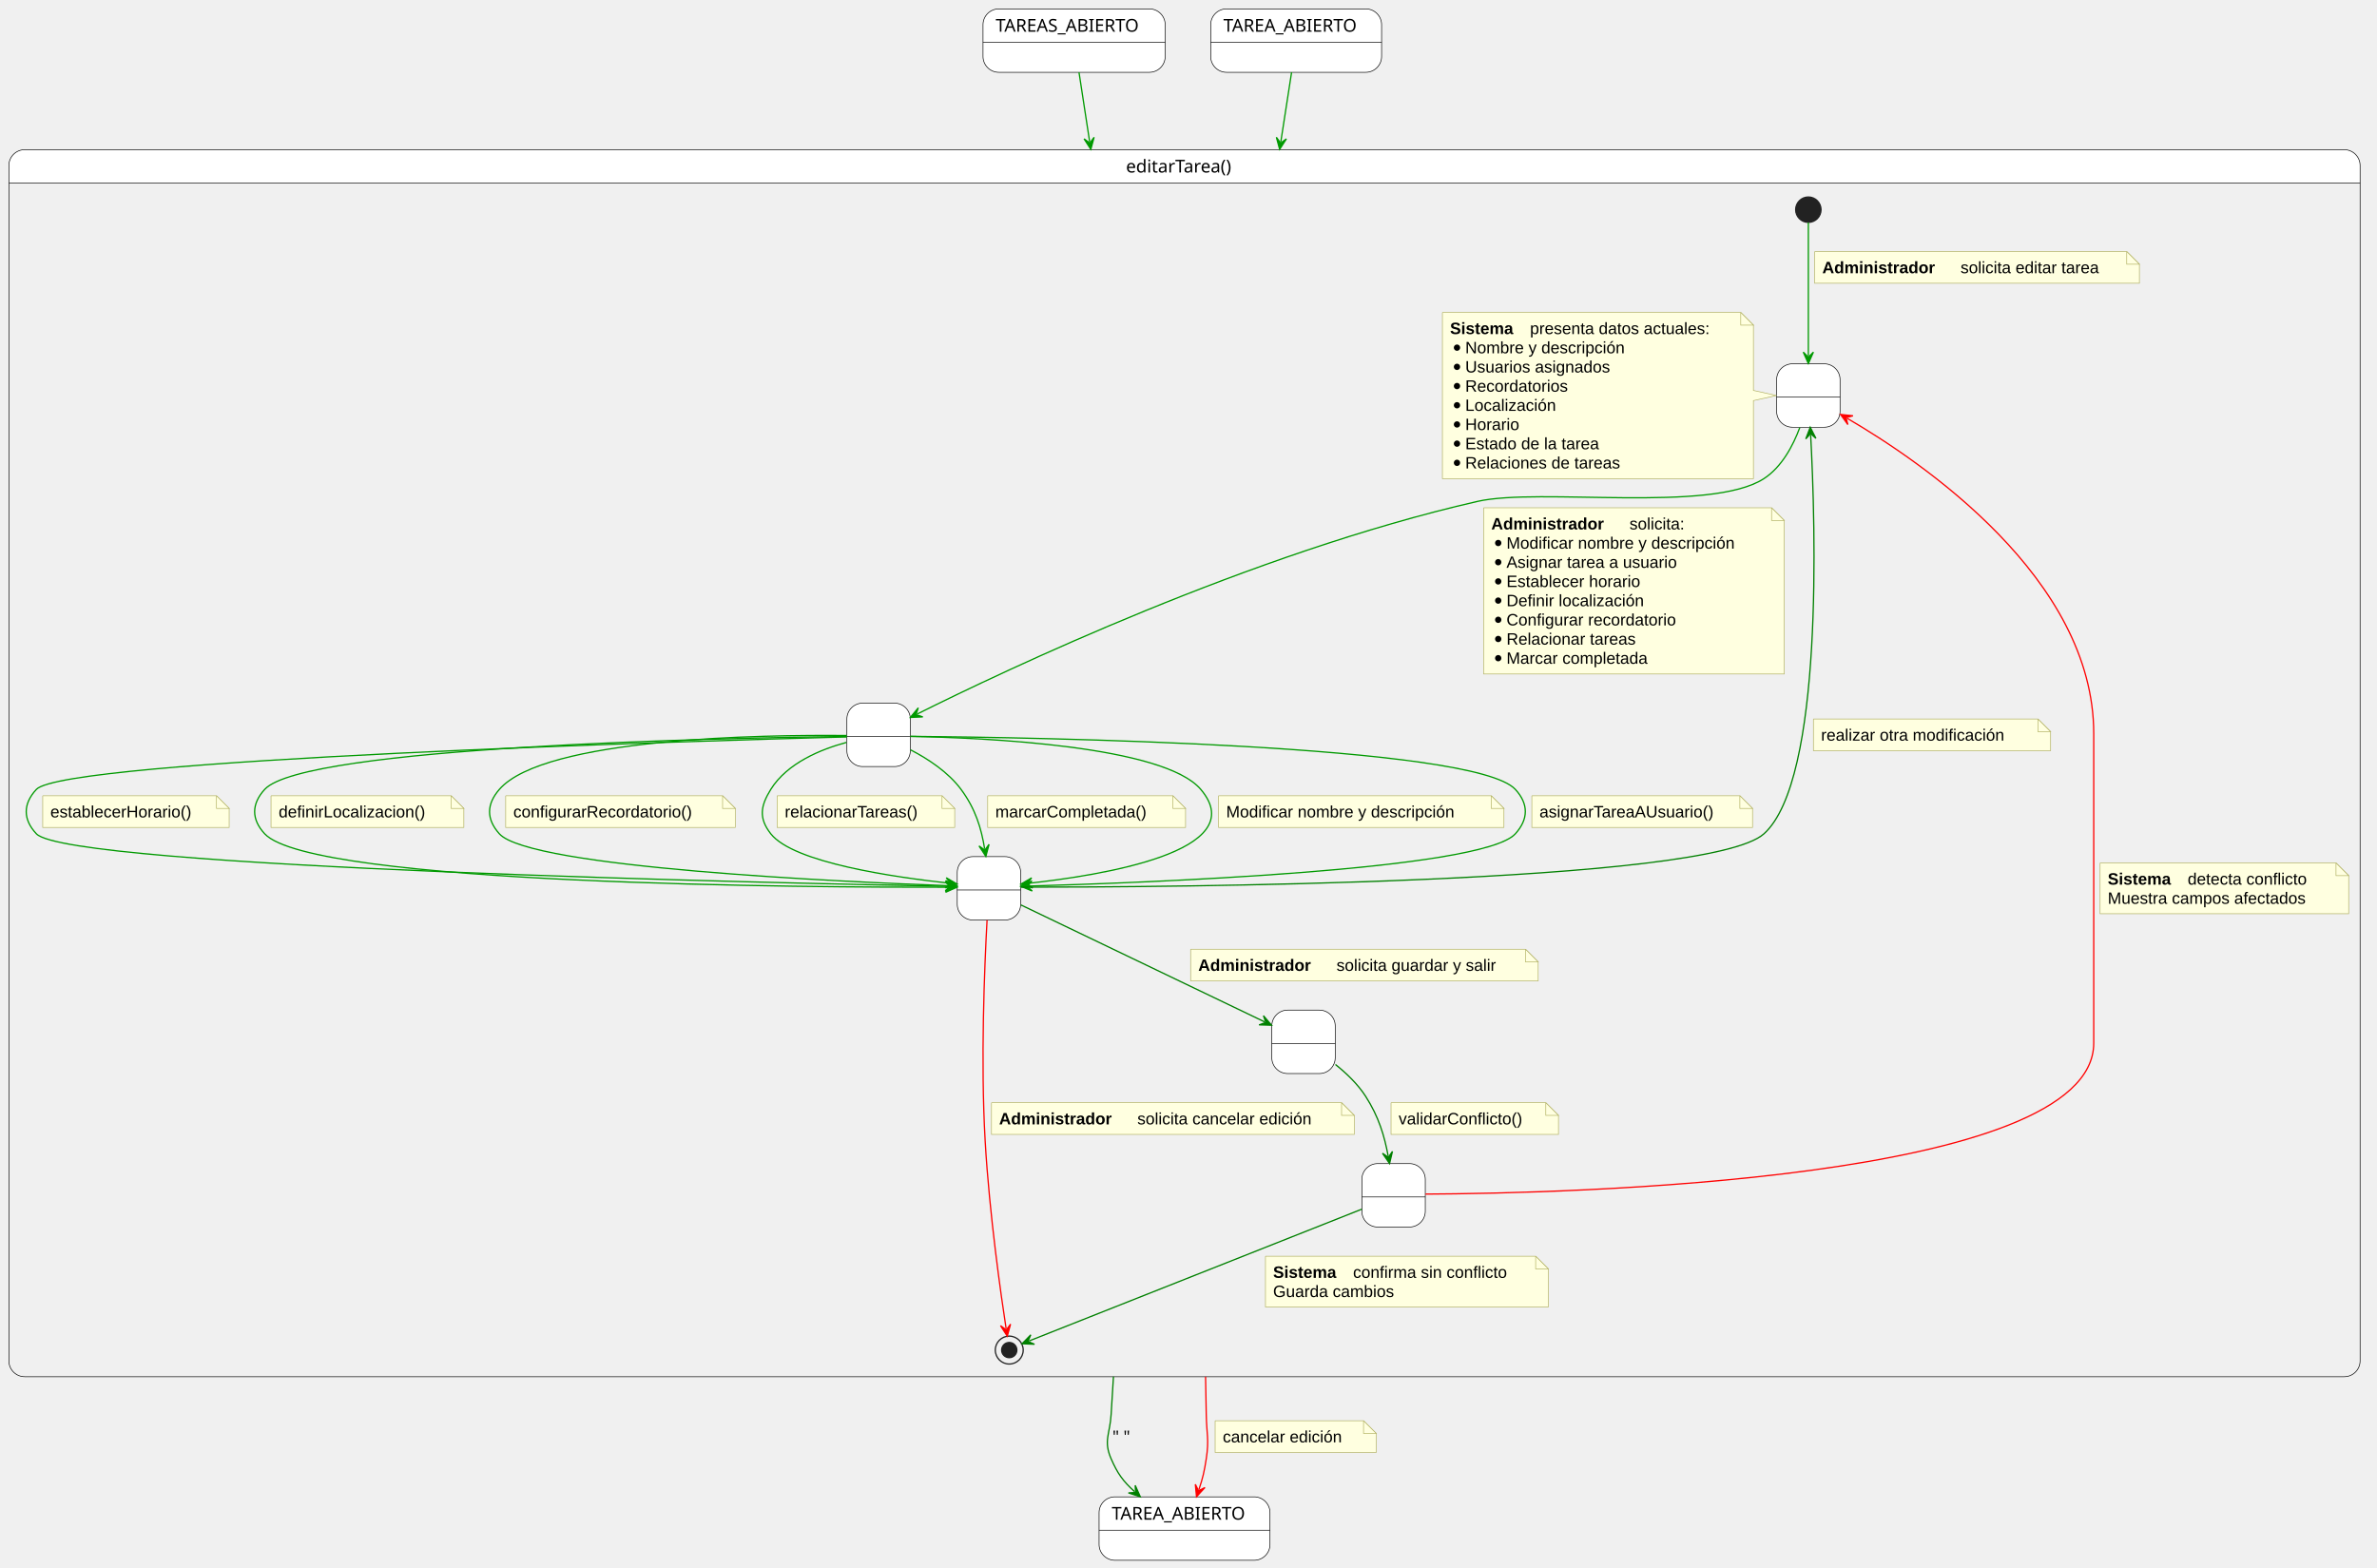
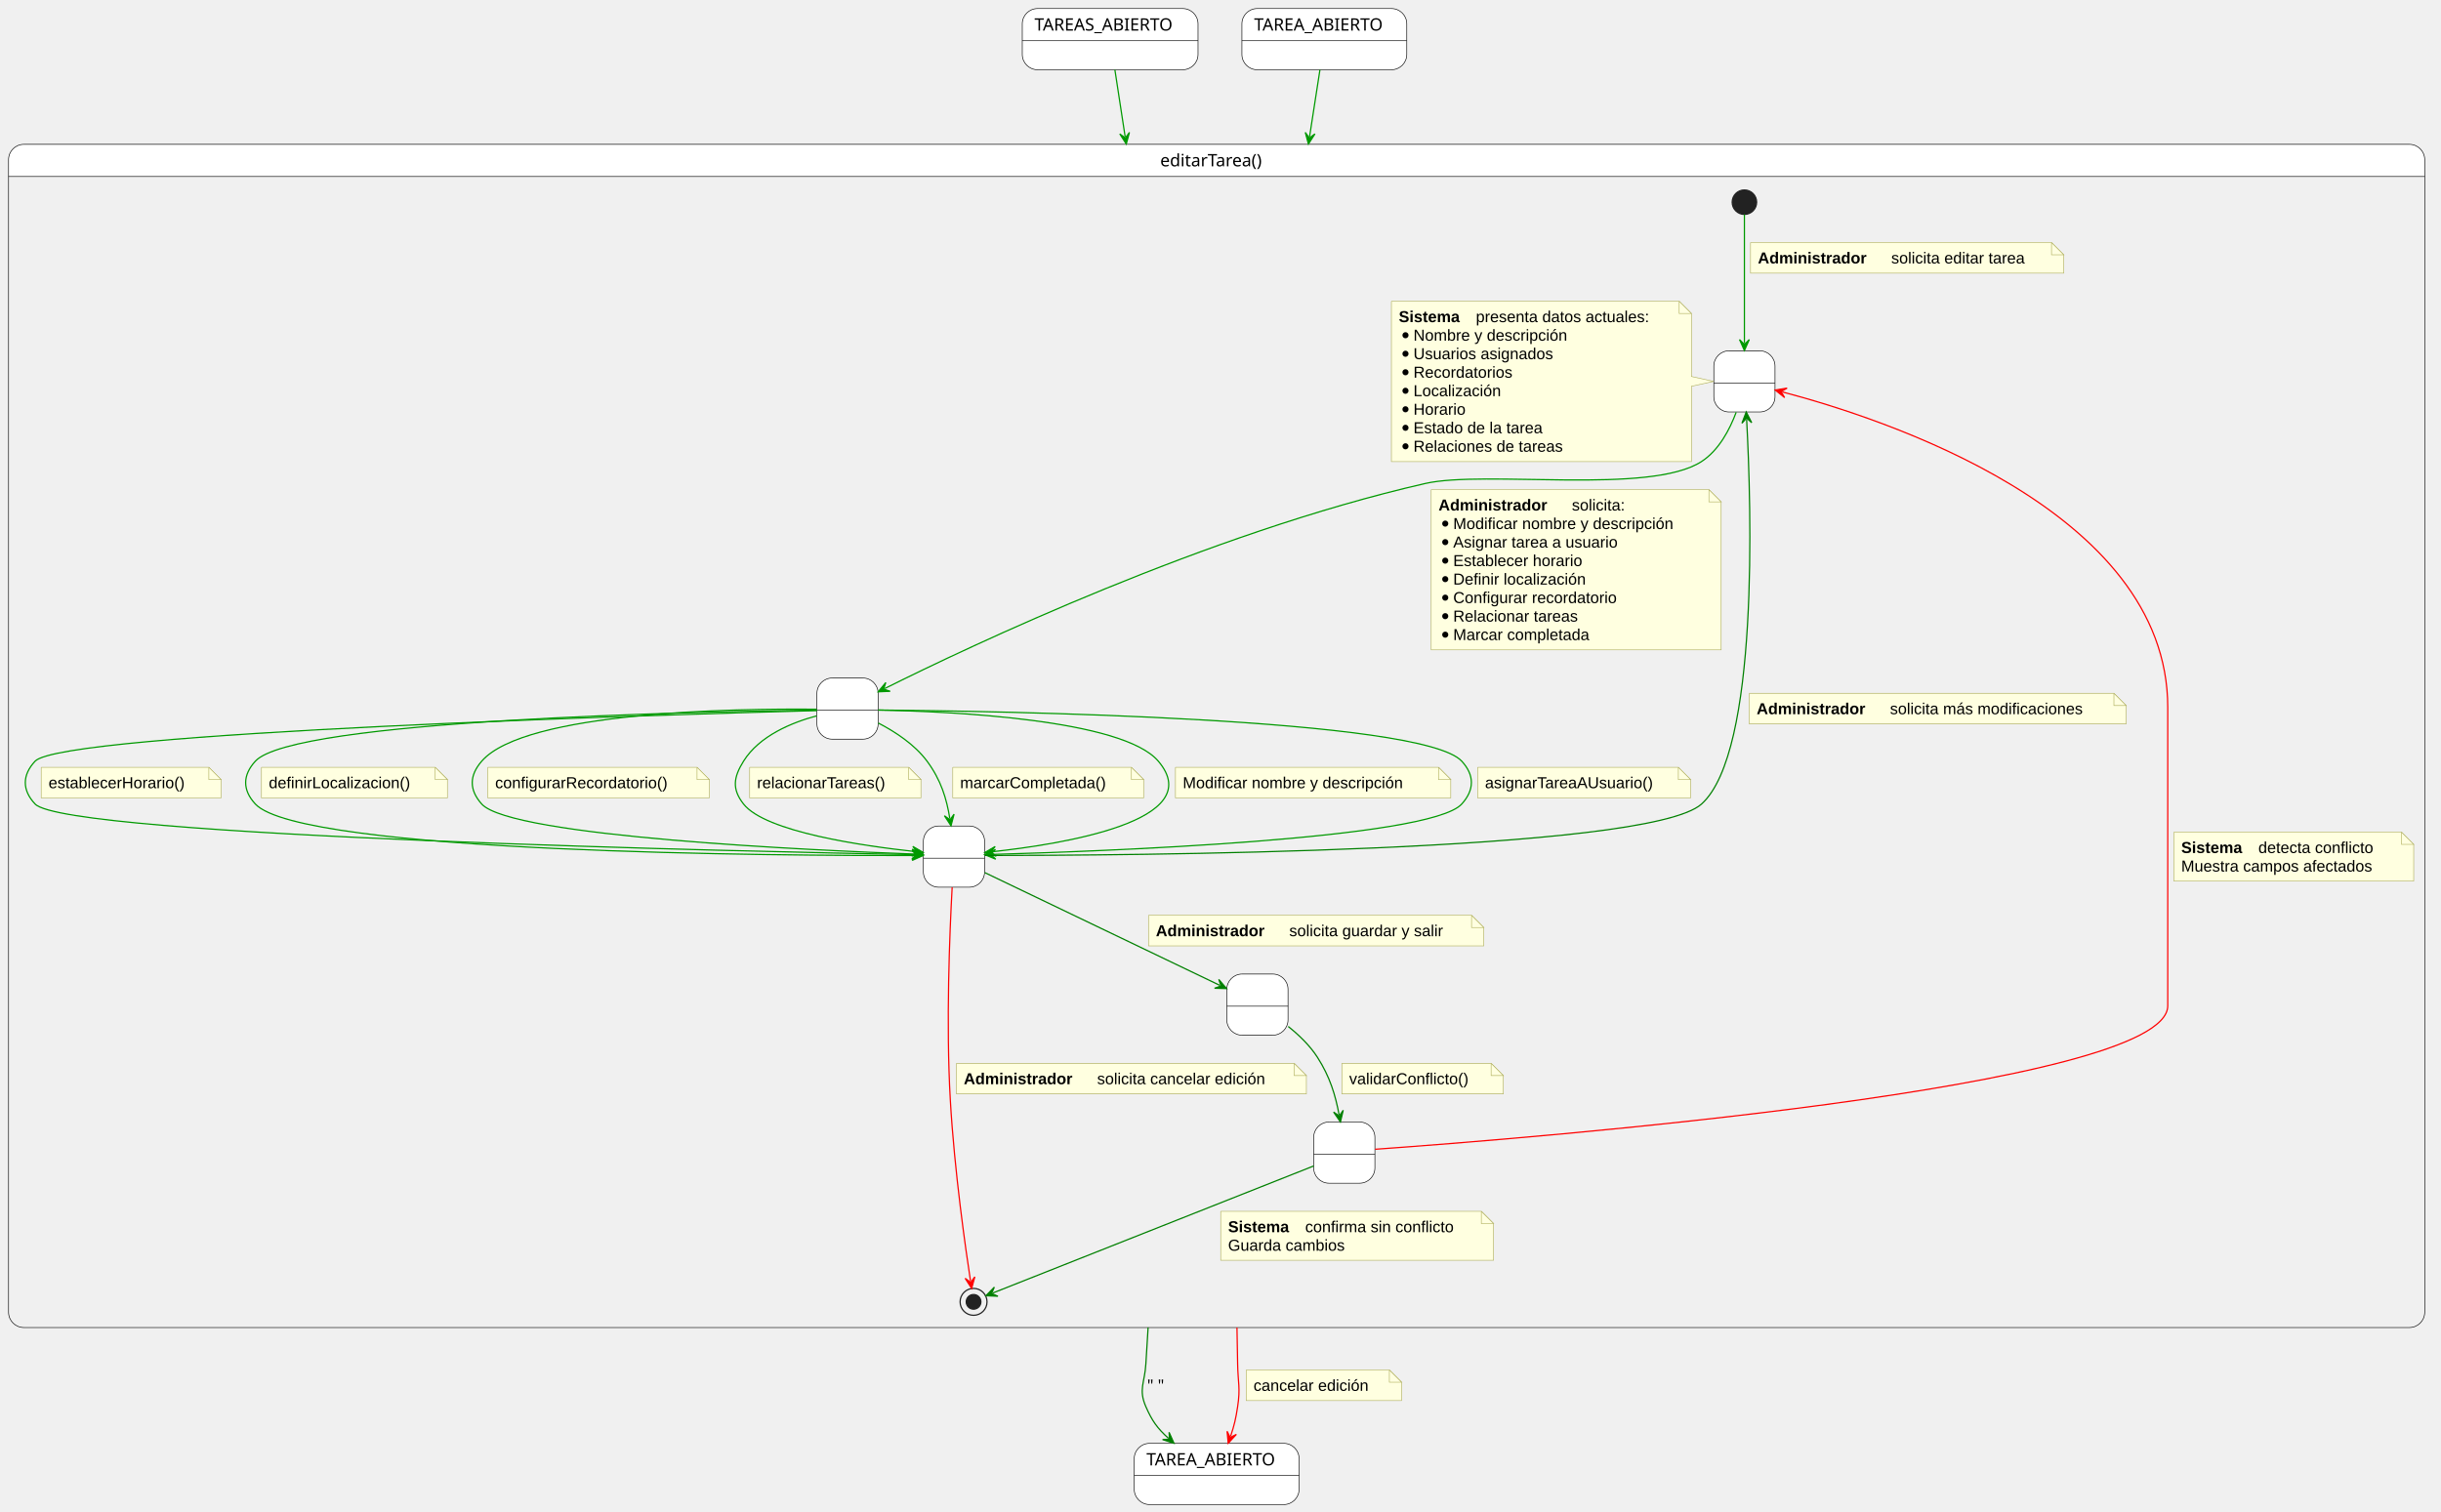
- <svg xmlns="http://www.w3.org/2000/svg" contentStyleType="text/css" data-diagram-type="STATE" height="1236px" preserveAspectRatio="none" style="width:1874px;height:1236px;background:#FFFFFF;" version="1.1" viewBox="0 0 1874 1236" width="1874px" zoomAndPan="magnify">
+ <svg xmlns="http://www.w3.org/2000/svg" contentStyleType="text/css" data-diagram-type="STATE" height="1236px" preserveAspectRatio="none" style="width:1995px;height:1236px;background:#FFFFFF;" version="1.1" viewBox="0 0 1995 1236" width="1995px" zoomAndPan="magnify">
  <defs />
  <g>
    <g id="TAREAS_ABIERTO">
-       <rect fill="#FFFFFF" height="50" rx="12.5" ry="12.5" style="stroke:#000000;stroke-width:0.5;" width="143.621" x="775" y="7" />
-       <line style="stroke:#000000;stroke-width:0.5;" x1="775" x2="918.621" y1="33.297" y2="33.297" />
-       <text fill="#000000" font-family="sans-serif" font-size="14" lengthAdjust="spacing" textLength="123.621" x="785" y="24.995">TAREAS_ABIERTO</text>
+       <rect fill="#FFFFFF" height="50" rx="12.5" ry="12.5" style="stroke:#000000;stroke-width:0.5;" width="143.621" x="835.5" y="7" />
+       <line style="stroke:#000000;stroke-width:0.5;" x1="835.5" x2="979.121" y1="33.297" y2="33.297" />
+       <text fill="#000000" font-family="sans-serif" font-size="14" lengthAdjust="spacing" textLength="123.621" x="845.5" y="24.995">TAREAS_ABIERTO</text>
    </g>
    <g id="TareaInicio">
-       <rect fill="#FFFFFF" height="50" rx="12.5" ry="12.5" style="stroke:#000000;stroke-width:0.5;" width="134.734" x="954.5" y="7" />
-       <line style="stroke:#000000;stroke-width:0.5;" x1="954.5" x2="1089.234" y1="33.297" y2="33.297" />
-       <text fill="#000000" font-family="sans-serif" font-size="14" lengthAdjust="spacing" textLength="114.734" x="964.5" y="24.995">TAREA_ABIERTO</text>
-     </g>
-     <path d="M19.5,118 L1848.18,118 A12.5,12.5 0 0 1 1860.68,130.5 L1860.68,144.297 L7,144.297 L7,130.5 A12.5,12.5 0 0 1 19.5,118" fill="#FFFFFF" />
-     <rect fill="none" height="967.297" rx="12.5" ry="12.5" style="stroke:#000000;stroke-width:0.5;" width="1853.68" x="7" y="118" />
-     <line style="stroke:#000000;stroke-width:0.5;" x1="7" x2="1860.68" y1="144.297" y2="144.297" />
-     <text fill="#000000" font-family="sans-serif" font-size="14" lengthAdjust="spacing" textLength="92.217" x="887.732" y="135.995">editarTarea()</text>
+       <rect fill="#FFFFFF" height="50" rx="12.5" ry="12.5" style="stroke:#000000;stroke-width:0.5;" width="134.734" x="1015" y="7" />
+       <line style="stroke:#000000;stroke-width:0.5;" x1="1015" x2="1149.734" y1="33.297" y2="33.297" />
+       <text fill="#000000" font-family="sans-serif" font-size="14" lengthAdjust="spacing" textLength="114.734" x="1025" y="24.995">TAREA_ABIERTO</text>
+     </g>
+     <path d="M19.5,118 L1969.18,118 A12.5,12.5 0 0 1 1981.68,130.5 L1981.68,144.297 L7,144.297 L7,130.5 A12.5,12.5 0 0 1 19.5,118" fill="#FFFFFF" />
+     <rect fill="none" height="967.297" rx="12.5" ry="12.5" style="stroke:#000000;stroke-width:0.5;" width="1974.68" x="7" y="118" />
+     <line style="stroke:#000000;stroke-width:0.5;" x1="7" x2="1981.68" y1="144.297" y2="144.297" />
+     <text fill="#000000" font-family="sans-serif" font-size="14" lengthAdjust="spacing" textLength="92.217" x="948.232" y="135.995">editarTarea()</text>
    <g id="EditarTareaContainer.PasoVisualizacion">
      <rect fill="#FFFFFF" height="50" rx="12.5" ry="12.5" style="stroke:#000000;stroke-width:0.5;" width="50" x="1400.68" y="286.797" />
      <line style="stroke:#000000;stroke-width:0.5;" x1="1400.68" x2="1450.68" y1="313.094" y2="313.094" />
      <text fill="#000000" font-family="sans-serif" font-size="14" lengthAdjust="spacing" textLength="4.45" x="1423.455" y="304.792"> </text>
    </g>
    <g id="EditarTareaContainer.PasoMenuOpciones">
      <rect fill="#FFFFFF" height="50" rx="12.5" ry="12.5" style="stroke:#000000;stroke-width:0.5;" width="50" x="667.68" y="554.297" />
      <line style="stroke:#000000;stroke-width:0.5;" x1="667.68" x2="717.68" y1="580.594" y2="580.594" />
      <text fill="#000000" font-family="sans-serif" font-size="14" lengthAdjust="spacing" textLength="4.45" x="690.455" y="572.292"> </text>
    </g>
    <g id="EditarTareaContainer.PasoDecisionFinal">
      <rect fill="#FFFFFF" height="50" rx="12.5" ry="12.5" style="stroke:#000000;stroke-width:0.5;" width="50" x="754.68" y="675.297" />
      <line style="stroke:#000000;stroke-width:0.5;" x1="754.68" x2="804.68" y1="701.594" y2="701.594" />
      <text fill="#000000" font-family="sans-serif" font-size="14" lengthAdjust="spacing" textLength="4.45" x="777.455" y="693.292"> </text>
    </g>
    <g id="EditarTareaContainer.PasoPreValidacion">
      <rect fill="#FFFFFF" height="50" rx="12.5" ry="12.5" style="stroke:#000000;stroke-width:0.5;" width="50" x="1002.68" y="796.297" />
      <line style="stroke:#000000;stroke-width:0.5;" x1="1002.68" x2="1052.68" y1="822.594" y2="822.594" />
      <text fill="#000000" font-family="sans-serif" font-size="14" lengthAdjust="spacing" textLength="4.45" x="1025.455" y="814.292"> </text>
    </g>
    <g id="EditarTareaContainer.PasoValidacion">
      <rect fill="#FFFFFF" height="50" rx="12.5" ry="12.5" style="stroke:#000000;stroke-width:0.5;" width="50" x="1073.68" y="917.297" />
      <line style="stroke:#000000;stroke-width:0.5;" x1="1073.68" x2="1123.68" y1="943.594" y2="943.594" />
      <text fill="#000000" font-family="sans-serif" font-size="14" lengthAdjust="spacing" textLength="4.45" x="1096.455" y="935.292"> </text>
    </g>
    <ellipse cx="1425.68" cy="165.297" fill="#222222" rx="10" ry="10" style="stroke:#222222;stroke-width:1;" />
    <ellipse cx="795.68" cy="1064.297" fill="none" rx="11" ry="11" style="stroke:#222222;stroke-width:1;" />
    <ellipse cx="795.68" cy="1064.297" fill="#222222" rx="6" ry="6" style="stroke:#222222;stroke-width:1;" />
    <g class="entity" data-entity="GMN2" data-source-line="44" data-uid="ent0003" id="entity_GMN2">
      <path d="M1137.18,246.297 L1137.18,377.359 A0,0 0 0 0 1137.18,377.359 L1382.373,377.359 A0,0 0 0 0 1382.373,377.359 L1382.373,315.797 L1400.57,311.797 L1382.373,307.797 L1382.373,256.297 L1372.373,246.297 L1137.18,246.297 A0,0 0 0 0 1137.18,246.297" fill="#FFFFE0" style="stroke:#B0B060;stroke-width:0.5;" />
      <path d="M1372.373,246.297 L1372.373,256.297 L1382.373,256.297 L1372.373,246.297" fill="#FFFFE0" style="stroke:#B0B060;stroke-width:0.5;" />
      <text fill="#000000" font-family="Arial" font-size="13" font-weight="bold" lengthAdjust="spacing" textLength="58.906" x="1143.18" y="263.364">Sistema</text>
      <text fill="#000000" font-family="Arial" font-size="13" lengthAdjust="spacing" textLength="161.154" x="1206.219" y="263.364">presenta datos actuales:</text>
      <ellipse cx="1148.68" cy="274.062" fill="#000000" rx="2.5" ry="2.5" />
      <text fill="#000000" font-family="Arial" font-size="13" lengthAdjust="spacing" textLength="142.226" x="1155.18" y="278.497">Nombre y descripción</text>
      <ellipse cx="1148.68" cy="289.195" fill="#000000" rx="2.5" ry="2.5" />
      <text fill="#000000" font-family="Arial" font-size="13" lengthAdjust="spacing" textLength="126.096" x="1155.18" y="293.629">Usuarios asignados</text>
      <ellipse cx="1148.68" cy="304.328" fill="#000000" rx="2.5" ry="2.5" />
      <text fill="#000000" font-family="Arial" font-size="13" lengthAdjust="spacing" textLength="90.429" x="1155.18" y="308.762">Recordatorios</text>
      <ellipse cx="1148.68" cy="319.461" fill="#000000" rx="2.5" ry="2.5" />
      <text fill="#000000" font-family="Arial" font-size="13" lengthAdjust="spacing" textLength="79.276" x="1155.18" y="323.895">Localización</text>
      <ellipse cx="1148.68" cy="334.594" fill="#000000" rx="2.5" ry="2.5" />
      <text fill="#000000" font-family="Arial" font-size="13" lengthAdjust="spacing" textLength="47.95" x="1155.18" y="339.028">Horario</text>
      <ellipse cx="1148.68" cy="349.727" fill="#000000" rx="2.5" ry="2.5" />
      <text fill="#000000" font-family="Arial" font-size="13" lengthAdjust="spacing" textLength="118.853" x="1155.18" y="354.161">Estado de la tarea</text>
      <ellipse cx="1148.68" cy="364.859" fill="#000000" rx="2.5" ry="2.5" />
      <text fill="#000000" font-family="Arial" font-size="13" lengthAdjust="spacing" textLength="135.992" x="1155.18" y="369.293">Relaciones de tareas</text>
    </g>
    <g class="link" data-entity-1=".start.EditarTareaContainer" data-entity-2="PasoVisualizacion" data-source-line="37" data-uid="lnk3" id="link_.start.EditarTareaContainer_PasoVisualizacion">
      <path d="M1425.68,175.337 C1425.68,197.267 1425.68,247.907 1425.68,280.587" fill="none" id="*start*EditarTareaContainer-to-PasoVisualizacion" style="stroke:#009900;stroke-width:1;" />
      <polygon fill="#009900" points="1425.68,286.587,1429.68,277.587,1425.68,281.587,1421.68,277.587,1425.68,286.587" style="stroke:#009900;stroke-width:1;" />
      <path d="M1430.68,198.297 L1430.68,223.297 L1686.68,223.297 L1686.68,208.297 L1676.68,198.297 L1430.68,198.297" fill="#FFFFE0" style="stroke:#B0B060;stroke-width:0.5;" />
      <path d="M1676.68,198.297 L1676.68,208.297 L1686.68,208.297 L1676.68,198.297" fill="#FFFFE0" style="stroke:#B0B060;stroke-width:0.5;" />
      <text fill="#000000" font-family="Arial" font-size="13" font-weight="bold" lengthAdjust="spacing" textLength="104.863" x="1436.68" y="215.364">Administrador</text>
      <text fill="#000000" font-family="Arial" font-size="13" lengthAdjust="spacing" textLength="126.68" x="1545.676" y="215.364">solicita editar tarea</text>
    </g>
    <g class="link" data-entity-1="PasoVisualizacion" data-entity-2="PasoMenuOpciones" data-source-line="55" data-uid="lnk4" id="link_PasoVisualizacion_PasoMenuOpciones">
      <path d="M1418.93,337.087 C1413.65,351.267 1404.78,368.127 1390.68,377.297 C1348.45,404.757 1213.8,384.077 1164.68,395.297 C986.68,435.977 792.11,528.47 723.059,562.899" fill="none" id="PasoVisualizacion-to-PasoMenuOpciones" style="stroke:#009900;stroke-width:1;" />
      <polygon fill="#009900" points="717.69,565.577,727.529,565.14,722.165,563.346,723.959,557.981,717.69,565.577" style="stroke:#009900;stroke-width:1;" />
      <path d="M1169.68,400.297 L1169.68,531.297 L1406.68,531.297 L1406.68,410.297 L1396.68,400.297 L1169.68,400.297" fill="#FFFFE0" style="stroke:#B0B060;stroke-width:0.5;" />
      <path d="M1396.68,400.297 L1396.68,410.297 L1406.68,410.297 L1396.68,400.297" fill="#FFFFE0" style="stroke:#B0B060;stroke-width:0.5;" />
      <text fill="#000000" font-family="Arial" font-size="13" font-weight="bold" lengthAdjust="spacing" textLength="104.863" x="1175.68" y="417.364">Administrador</text>
      <text fill="#000000" font-family="Arial" font-size="13" lengthAdjust="spacing" textLength="50.153" x="1284.676" y="417.364">solicita:</text>
      <ellipse cx="1181.18" cy="428.062" fill="#000000" rx="2.5" ry="2.5" />
      <text fill="#000000" font-family="Arial" font-size="13" lengthAdjust="spacing" textLength="204.553" x="1187.68" y="432.497">Modificar nombre y descripción</text>
      <ellipse cx="1181.18" cy="443.195" fill="#000000" rx="2.5" ry="2.5" />
      <text fill="#000000" font-family="Arial" font-size="13" lengthAdjust="spacing" textLength="151.944" x="1187.68" y="447.629">Asignar tarea a usuario</text>
      <ellipse cx="1181.18" cy="458.328" fill="#000000" rx="2.5" ry="2.5" />
      <text fill="#000000" font-family="Arial" font-size="13" lengthAdjust="spacing" textLength="118.949" x="1187.68" y="462.762">Establecer horario</text>
      <ellipse cx="1181.18" cy="473.461" fill="#000000" rx="2.5" ry="2.5" />
      <text fill="#000000" font-family="Arial" font-size="13" lengthAdjust="spacing" textLength="123.17" x="1187.68" y="477.895">Definir localización</text>
      <ellipse cx="1181.18" cy="488.594" fill="#000000" rx="2.5" ry="2.5" />
      <text fill="#000000" font-family="Arial" font-size="13" lengthAdjust="spacing" textLength="152.706" x="1187.68" y="493.028">Configurar recordatorio</text>
      <ellipse cx="1181.18" cy="503.727" fill="#000000" rx="2.5" ry="2.5" />
      <text fill="#000000" font-family="Arial" font-size="13" lengthAdjust="spacing" textLength="114.15" x="1187.68" y="508.161">Relacionar tareas</text>
      <ellipse cx="1181.18" cy="518.859" fill="#000000" rx="2.5" ry="2.5" />
      <text fill="#000000" font-family="Arial" font-size="13" lengthAdjust="spacing" textLength="126.026" x="1187.68" y="523.293">Marcar completada</text>
    </g>
    <g class="link" data-entity-1="PasoMenuOpciones" data-entity-2="PasoDecisionFinal" data-source-line="68" data-uid="lnk5" id="link_PasoMenuOpciones_PasoDecisionFinal">
      <path d="M717.92,580.517 C776.22,581.627 917.48,587.867 946.68,622.297 C988.3,671.357 866.905,690.238 810.795,696.338" fill="none" id="PasoMenuOpciones-to-PasoDecisionFinal" style="stroke:#009900;stroke-width:1;" />
      <polygon fill="#009900" points="804.83,696.987,814.21,699.991,809.801,696.447,813.345,692.038,804.83,696.987" style="stroke:#009900;stroke-width:1;" />
      <path d="M960.68,627.297 L960.68,652.297 L1185.68,652.297 L1185.68,637.297 L1175.68,627.297 L960.68,627.297" fill="#FFFFE0" style="stroke:#B0B060;stroke-width:0.5;" />
      <path d="M1175.68,627.297 L1175.68,637.297 L1185.68,637.297 L1175.68,627.297" fill="#FFFFE0" style="stroke:#B0B060;stroke-width:0.5;" />
      <text fill="#000000" font-family="Arial" font-size="13" lengthAdjust="spacing" textLength="204.553" x="966.68" y="644.364">Modificar nombre y descripción</text>
    </g>
    <g class="link" data-entity-1="PasoMenuOpciones" data-entity-2="PasoDecisionFinal" data-source-line="73" data-uid="lnk6" id="link_PasoMenuOpciones_PasoDecisionFinal">
      <path d="M717.74,580.457 C814.78,581.327 1162.12,586.897 1194.68,622.297 C1205.21,633.747 1205.11,645.757 1194.68,657.297 C1168.43,686.337 896.398,696.12 810.688,698.51" fill="none" id="PasoMenuOpciones-to-PasoDecisionFinal-1" style="stroke:#009900;stroke-width:1;" />
      <polygon fill="#009900" points="804.69,698.677,813.798,702.424,809.688,698.538,813.575,694.428,804.69,698.677" style="stroke:#009900;stroke-width:1;" />
      <path d="M1207.68,627.297 L1207.68,652.297 L1381.68,652.297 L1381.68,637.297 L1371.68,627.297 L1207.68,627.297" fill="#FFFFE0" style="stroke:#B0B060;stroke-width:0.5;" />
      <path d="M1371.68,627.297 L1371.68,637.297 L1381.68,637.297 L1371.68,627.297" fill="#FFFFE0" style="stroke:#B0B060;stroke-width:0.5;" />
      <text fill="#000000" font-family="Arial" font-size="13" lengthAdjust="spacing" textLength="153.81" x="1213.68" y="644.364">asignarTareaAUsuario()</text>
    </g>
    <g class="link" data-entity-1="PasoMenuOpciones" data-entity-2="PasoDecisionFinal" data-source-line="78" data-uid="lnk7" id="link_PasoMenuOpciones_PasoDecisionFinal">
      <path d="M667.6,580.937 C549.2,584.057 50.97,598.557 28.68,622.297 C18.04,633.637 18,645.997 28.68,657.297 C54.17,684.247 620.201,696.335 748.361,698.735" fill="none" id="PasoMenuOpciones-to-PasoDecisionFinal-2" style="stroke:#009900;stroke-width:1;" />
      <polygon fill="#009900" points="754.36,698.847,745.437,694.679,749.361,698.753,745.287,702.678,754.36,698.847" style="stroke:#009900;stroke-width:1;" />
      <path d="M33.68,627.297 L33.68,652.297 L180.68,652.297 L180.68,637.297 L170.68,627.297 L33.68,627.297" fill="#FFFFE0" style="stroke:#B0B060;stroke-width:0.5;" />
      <path d="M170.68,627.297 L170.68,637.297 L180.68,637.297 L170.68,627.297" fill="#FFFFE0" style="stroke:#B0B060;stroke-width:0.5;" />
      <text fill="#000000" font-family="Arial" font-size="13" lengthAdjust="spacing" textLength="126.28" x="39.68" y="644.364">establecerHorario()</text>
    </g>
    <g class="link" data-entity-1="PasoMenuOpciones" data-entity-2="PasoDecisionFinal" data-source-line="83" data-uid="lnk8" id="link_PasoMenuOpciones_PasoDecisionFinal">
      <path d="M667.56,580.537 C572.67,581.707 239.93,588.227 208.68,622.297 C198.17,633.767 198.09,645.897 208.68,657.297 C246.28,697.757 642.96,699.629 748.49,699.419" fill="none" id="PasoMenuOpciones-to-PasoDecisionFinal-3" style="stroke:#009900;stroke-width:1;" />
      <polygon fill="#009900" points="754.49,699.407,745.482,695.425,749.49,699.417,745.498,703.425,754.49,699.407" style="stroke:#009900;stroke-width:1;" />
      <path d="M213.68,627.297 L213.68,652.297 L365.68,652.297 L365.68,637.297 L355.68,627.297 L213.68,627.297" fill="#FFFFE0" style="stroke:#B0B060;stroke-width:0.5;" />
      <path d="M355.68,627.297 L355.68,637.297 L365.68,637.297 L355.68,627.297" fill="#FFFFE0" style="stroke:#B0B060;stroke-width:0.5;" />
      <text fill="#000000" font-family="Arial" font-size="13" lengthAdjust="spacing" textLength="131.054" x="219.68" y="644.364">definirLocalizacion()</text>
    </g>
    <g class="link" data-entity-1="PasoMenuOpciones" data-entity-2="PasoDecisionFinal" data-source-line="88" data-uid="lnk9" id="link_PasoMenuOpciones_PasoDecisionFinal">
      <path d="M667.45,579.817 C601.97,579.177 429.19,581.447 393.68,622.297 C383.48,634.037 383.3,645.717 393.68,657.297 C417.82,684.207 666.504,695.29 748.444,698.25" fill="none" id="PasoMenuOpciones-to-PasoDecisionFinal-4" style="stroke:#009900;stroke-width:1;" />
      <polygon fill="#009900" points="754.44,698.467,745.59,694.145,749.443,698.286,745.302,702.139,754.44,698.467" style="stroke:#009900;stroke-width:1;" />
      <path d="M398.68,627.297 L398.68,652.297 L579.68,652.297 L579.68,637.297 L569.68,627.297 L398.68,627.297" fill="#FFFFE0" style="stroke:#B0B060;stroke-width:0.5;" />
      <path d="M569.68,627.297 L569.68,637.297 L579.68,637.297 L569.68,627.297" fill="#FFFFE0" style="stroke:#B0B060;stroke-width:0.5;" />
      <text fill="#000000" font-family="Arial" font-size="13" lengthAdjust="spacing" textLength="160.475" x="404.68" y="644.364">configurarRecordatorio()</text>
    </g>
    <g class="link" data-entity-1="PasoMenuOpciones" data-entity-2="PasoDecisionFinal" data-source-line="93" data-uid="lnk10" id="link_PasoMenuOpciones_PasoDecisionFinal">
      <path d="M667.33,585.257 C647.3,590.657 620.63,601.467 607.68,622.297 C599.47,635.507 598.08,645.067 607.68,657.297 C625.67,680.207 705.305,691.559 748.575,696.259" fill="none" id="PasoMenuOpciones-to-PasoDecisionFinal-5" style="stroke:#009900;stroke-width:1;" />
      <polygon fill="#009900" points="754.54,696.907,746.025,691.958,749.569,696.367,745.161,699.912,754.54,696.907" style="stroke:#009900;stroke-width:1;" />
      <path d="M612.68,627.297 L612.68,652.297 L752.68,652.297 L752.68,637.297 L742.68,627.297 L612.68,627.297" fill="#FFFFE0" style="stroke:#B0B060;stroke-width:0.5;" />
      <path d="M742.68,627.297 L742.68,637.297 L752.68,637.297 L742.68,627.297" fill="#FFFFE0" style="stroke:#B0B060;stroke-width:0.5;" />
      <text fill="#000000" font-family="Arial" font-size="13" lengthAdjust="spacing" textLength="119.317" x="618.68" y="644.364">relacionarTareas()</text>
    </g>
    <g class="link" data-entity-1="PasoMenuOpciones" data-entity-2="PasoDecisionFinal" data-source-line="98" data-uid="lnk11" id="link_PasoMenuOpciones_PasoDecisionFinal">
      <path d="M717.83,591.097 C731.45,598.147 747.52,608.587 757.68,622.297 C769.11,637.717 773.647,652.965 776.287,669.205" fill="none" id="PasoMenuOpciones-to-PasoDecisionFinal-6" style="stroke:#009900;stroke-width:1;" />
      <polygon fill="#009900" points="777.25,675.127,779.754,665.602,776.448,670.192,771.858,666.885,777.25,675.127" style="stroke:#009900;stroke-width:1;" />
      <path d="M778.68,627.297 L778.68,652.297 L934.68,652.297 L934.68,637.297 L924.68,627.297 L778.68,627.297" fill="#FFFFE0" style="stroke:#B0B060;stroke-width:0.5;" />
      <path d="M924.68,627.297 L924.68,637.297 L934.68,637.297 L924.68,627.297" fill="#FFFFE0" style="stroke:#B0B060;stroke-width:0.5;" />
      <text fill="#000000" font-family="Arial" font-size="13" lengthAdjust="spacing" textLength="135.415" x="784.68" y="644.364">marcarCompletada()</text>
    </g>
    <g class="link" data-entity-1="PasoVisualizacion" data-entity-2="PasoDecisionFinal" data-source-line="104" data-uid="lnk13" id="link_PasoVisualizacion_PasoDecisionFinal">
      <path d="M1427.493,342.788 C1431.323,413.838 1437.84,614.777 1390.68,657.297 C1346.61,697.037 914.74,699.407 804.96,699.367" fill="none" id="PasoVisualizacion-backto-PasoDecisionFinal" style="stroke:#008000;stroke-width:1;" />
      <polygon fill="#008000" points="1427.17,336.797,1423.66,345.999,1427.439,341.79,1431.649,345.568,1427.17,336.797" style="stroke:#008000;stroke-width:1;" />
-       <path d="M1429.68,566.797 L1429.68,591.797 L1616.68,591.797 L1616.68,576.797 L1606.68,566.797 L1429.68,566.797" fill="#FFFFE0" style="stroke:#B0B060;stroke-width:0.5;" />
-       <path d="M1606.68,566.797 L1606.68,576.797 L1616.68,576.797 L1606.68,566.797" fill="#FFFFE0" style="stroke:#B0B060;stroke-width:0.5;" />
-       <text fill="#000000" font-family="Arial" font-size="13" lengthAdjust="spacing" textLength="166.029" x="1435.68" y="583.864">realizar otra modificación</text>
+       <path d="M1429.68,566.797 L1429.68,591.797 L1737.68,591.797 L1737.68,576.797 L1727.68,566.797 L1429.68,566.797" fill="#FFFFE0" style="stroke:#B0B060;stroke-width:0.5;" />
+       <path d="M1727.68,566.797 L1727.68,576.797 L1737.68,576.797 L1727.68,566.797" fill="#FFFFE0" style="stroke:#B0B060;stroke-width:0.5;" />
+       <text fill="#000000" font-family="Arial" font-size="13" font-weight="bold" lengthAdjust="spacing" textLength="104.863" x="1435.68" y="583.864">Administrador</text>
+       <text fill="#000000" font-family="Arial" font-size="13" lengthAdjust="spacing" textLength="178.947" x="1544.676" y="583.864">solicita más modificaciones</text>
    </g>
    <g class="link" data-entity-1="PasoDecisionFinal" data-entity-2="PasoPreValidacion" data-source-line="112" data-uid="lnk14" id="link_PasoDecisionFinal_PasoPreValidacion">
      <path d="M804.83,713.367 C852.36,736.167 949.481,782.771 997.061,805.601" fill="none" id="PasoDecisionFinal-to-PasoPreValidacion" style="stroke:#008000;stroke-width:1;" />
      <polygon fill="#008000" points="1002.47,808.197,996.086,800.697,997.962,806.034,992.625,807.91,1002.47,808.197" style="stroke:#008000;stroke-width:1;" />
      <path d="M938.68,748.297 L938.68,773.297 L1212.68,773.297 L1212.68,758.297 L1202.68,748.297 L938.68,748.297" fill="#FFFFE0" style="stroke:#B0B060;stroke-width:0.5;" />
      <path d="M1202.68,748.297 L1202.68,758.297 L1212.68,758.297 L1202.68,748.297" fill="#FFFFE0" style="stroke:#B0B060;stroke-width:0.5;" />
      <text fill="#000000" font-family="Arial" font-size="13" font-weight="bold" lengthAdjust="spacing" textLength="104.863" x="944.68" y="765.364">Administrador</text>
      <text fill="#000000" font-family="Arial" font-size="13" lengthAdjust="spacing" textLength="144.536" x="1053.676" y="765.364">solicita guardar y salir</text>
    </g>
    <g class="link" data-entity-1="PasoPreValidacion" data-entity-2="PasoValidacion" data-source-line="118" data-uid="lnk15" id="link_PasoPreValidacion_PasoValidacion">
      <path d="M1052.85,839.167 C1061.48,846.057 1070.51,854.677 1076.68,864.297 C1086.97,880.327 1091.444,895.358 1094.414,911.348" fill="none" id="PasoPreValidacion-to-PasoValidacion" style="stroke:#008000;stroke-width:1;" />
      <polygon fill="#008000" points="1095.51,917.247,1097.799,907.668,1094.597,912.331,1089.934,909.129,1095.51,917.247" style="stroke:#008000;stroke-width:1;" />
      <path d="M1096.68,869.297 L1096.68,894.297 L1228.68,894.297 L1228.68,879.297 L1218.68,869.297 L1096.68,869.297" fill="#FFFFE0" style="stroke:#B0B060;stroke-width:0.5;" />
      <path d="M1218.68,869.297 L1218.68,879.297 L1228.68,879.297 L1218.68,869.297" fill="#FFFFE0" style="stroke:#B0B060;stroke-width:0.5;" />
      <text fill="#000000" font-family="Arial" font-size="13" lengthAdjust="spacing" textLength="111.858" x="1102.68" y="886.364">validarConflicto()</text>
    </g>
    <g class="link" data-entity-1="PasoVisualizacion" data-entity-2="PasoValidacion" data-source-line="124" data-uid="lnk17" id="link_PasoVisualizacion_PasoValidacion">
-       <path d="M1456.242,329.731 C1515.082,364.06 1650.68,455.947 1650.68,578.297 C1650.68,578.297 1650.68,578.297 1650.68,822.297 C1650.68,931.607 1231.82,940.777 1123.84,941.327" fill="none" id="PasoVisualizacion-backto-PasoValidacion" style="stroke:#FF0000;stroke-width:1;" />
-       <polygon fill="#FF0000" points="1451.06,326.707,1456.818,334.697,1455.379,329.227,1460.849,327.787,1451.06,326.707" style="stroke:#FF0000;stroke-width:1;" />
-       <path d="M1655.68,680.297 L1655.68,720.297 L1851.68,720.297 L1851.68,690.297 L1841.68,680.297 L1655.68,680.297" fill="#FFFFE0" style="stroke:#B0B060;stroke-width:0.5;" />
-       <path d="M1841.68,680.297 L1841.68,690.297 L1851.68,690.297 L1841.68,680.297" fill="#FFFFE0" style="stroke:#B0B060;stroke-width:0.5;" />
-       <text fill="#000000" font-family="Arial" font-size="13" font-weight="bold" lengthAdjust="spacing" textLength="58.906" x="1661.68" y="697.364">Sistema</text>
-       <text fill="#000000" font-family="Arial" font-size="13" lengthAdjust="spacing" textLength="109.027" x="1724.719" y="697.364">detecta conflicto</text>
-       <text fill="#000000" font-family="Arial" font-size="13" lengthAdjust="spacing" textLength="175.386" x="1661.68" y="712.497">Muestra campos afectados</text>
+       <path d="M1456.653,320.4 C1536.273,341.3 1771.68,416.457 1771.68,578.297 C1771.68,578.297 1771.68,578.297 1771.68,822.297 C1771.68,889.407 1246.01,930.847 1123.84,939.567" fill="none" id="PasoVisualizacion-backto-PasoValidacion" style="stroke:#FF0000;stroke-width:1;" />
+       <polygon fill="#FF0000" points="1450.85,318.877,1458.54,325.031,1455.686,320.146,1460.571,317.293,1450.85,318.877" style="stroke:#FF0000;stroke-width:1;" />
+       <path d="M1776.68,680.297 L1776.68,720.297 L1972.68,720.297 L1972.68,690.297 L1962.68,680.297 L1776.68,680.297" fill="#FFFFE0" style="stroke:#B0B060;stroke-width:0.5;" />
+       <path d="M1962.68,680.297 L1962.68,690.297 L1972.68,690.297 L1962.68,680.297" fill="#FFFFE0" style="stroke:#B0B060;stroke-width:0.5;" />
+       <text fill="#000000" font-family="Arial" font-size="13" font-weight="bold" lengthAdjust="spacing" textLength="58.906" x="1782.68" y="697.364">Sistema</text>
+       <text fill="#000000" font-family="Arial" font-size="13" lengthAdjust="spacing" textLength="109.027" x="1845.719" y="697.364">detecta conflicto</text>
+       <text fill="#000000" font-family="Arial" font-size="13" lengthAdjust="spacing" textLength="175.386" x="1782.68" y="712.497">Muestra campos afectados</text>
    </g>
    <g class="link" data-entity-1="PasoValidacion" data-entity-2=".end.EditarTareaContainer" data-source-line="131" data-uid="lnk19" id="link_PasoValidacion_.end.EditarTareaContainer">
      <path d="M1073.63,953.217 C1010.68,978.147 853.468,1040.407 811.338,1057.097" fill="none" id="PasoValidacion-to-*end*EditarTareaContainer" style="stroke:#008000;stroke-width:1;" />
      <polygon fill="#008000" points="805.76,1059.307,815.601,1059.711,810.409,1057.465,812.654,1052.273,805.76,1059.307" style="stroke:#008000;stroke-width:1;" />
      <path d="M997.68,990.297 L997.68,1030.297 L1220.68,1030.297 L1220.68,1000.297 L1210.68,990.297 L997.68,990.297" fill="#FFFFE0" style="stroke:#B0B060;stroke-width:0.5;" />
      <path d="M1210.68,990.297 L1210.68,1000.297 L1220.68,1000.297 L1210.68,990.297" fill="#FFFFE0" style="stroke:#B0B060;stroke-width:0.5;" />
      <text fill="#000000" font-family="Arial" font-size="13" font-weight="bold" lengthAdjust="spacing" textLength="58.906" x="1003.68" y="1007.364">Sistema</text>
      <text fill="#000000" font-family="Arial" font-size="13" lengthAdjust="spacing" textLength="139.731" x="1066.719" y="1007.364">confirma sin conflicto</text>
      <text fill="#000000" font-family="Arial" font-size="13" lengthAdjust="spacing" textLength="106.342" x="1003.68" y="1022.497">Guarda cambios</text>
    </g>
    <g class="link" data-entity-1="PasoDecisionFinal" data-entity-2=".end.EditarTareaContainer" data-source-line="138" data-uid="lnk20" id="link_PasoDecisionFinal_.end.EditarTareaContainer">
      <path d="M778.19,725.397 C776.13,762.707 773.07,836.657 776.68,899.297 C780.07,957.957 789.313,1021.906 793.213,1047.416" fill="none" id="PasoDecisionFinal-to-*end*EditarTareaContainer" style="stroke:#FF0000;stroke-width:1;" />
      <polygon fill="#FF0000" points="794.12,1053.347,796.714,1043.846,793.364,1048.404,788.806,1045.055,794.12,1053.347" style="stroke:#FF0000;stroke-width:1;" />
      <path d="M781.68,869.297 L781.68,894.297 L1067.68,894.297 L1067.68,879.297 L1057.68,869.297 L781.68,869.297" fill="#FFFFE0" style="stroke:#B0B060;stroke-width:0.5;" />
      <path d="M1057.68,869.297 L1057.68,879.297 L1067.68,879.297 L1057.68,869.297" fill="#FFFFE0" style="stroke:#B0B060;stroke-width:0.5;" />
      <text fill="#000000" font-family="Arial" font-size="13" font-weight="bold" lengthAdjust="spacing" textLength="104.863" x="787.68" y="886.364">Administrador</text>
      <text fill="#000000" font-family="Arial" font-size="13" lengthAdjust="spacing" textLength="156.273" x="896.676" y="886.364">solicita cancelar edición</text>
    </g>
    <g id="TareaFin">
-       <rect fill="#FFFFFF" height="50" rx="12.5" ry="12.5" style="stroke:#000000;stroke-width:0.5;" width="134.734" x="866.5" y="1180" />
-       <line style="stroke:#000000;stroke-width:0.5;" x1="866.5" x2="1001.234" y1="1206.297" y2="1206.297" />
-       <text fill="#000000" font-family="sans-serif" font-size="14" lengthAdjust="spacing" textLength="114.734" x="876.5" y="1197.995">TAREA_ABIERTO</text>
+       <rect fill="#FFFFFF" height="50" rx="12.5" ry="12.5" style="stroke:#000000;stroke-width:0.5;" width="134.734" x="927" y="1180" />
+       <line style="stroke:#000000;stroke-width:0.5;" x1="927" x2="1061.734" y1="1206.297" y2="1206.297" />
+       <text fill="#000000" font-family="sans-serif" font-size="14" lengthAdjust="spacing" textLength="114.734" x="937" y="1197.995">TAREA_ABIERTO</text>
    </g>
    <g class="link" data-entity-1="TAREAS_ABIERTO" data-entity-2="EditarTareaContainer" data-source-line="148" data-uid="lnk21" id="link_TAREAS_ABIERTO_EditarTareaContainer">
-       <path d="M850.68,57.02 C852.95,71.79 855.241,86.749 859.081,111.809" fill="none" id="TAREAS_ABIERTO-to-EditarTareaContainer" style="stroke:#009900;stroke-width:1;" />
-       <polygon fill="#009900" points="859.99,117.74,862.581,108.238,859.233,112.798,854.673,109.45,859.99,117.74" style="stroke:#009900;stroke-width:1;" />
+       <path d="M911.18,57.02 C913.45,71.79 915.741,86.749 919.581,111.809" fill="none" id="TAREAS_ABIERTO-to-EditarTareaContainer" style="stroke:#009900;stroke-width:1;" />
+       <polygon fill="#009900" points="920.49,117.74,923.081,108.238,919.733,112.798,915.173,109.45,920.49,117.74" style="stroke:#009900;stroke-width:1;" />
    </g>
    <g class="link" data-entity-1="TareaInicio" data-entity-2="EditarTareaContainer" data-source-line="149" data-uid="lnk22" id="link_TareaInicio_EditarTareaContainer">
-       <path d="M1018.27,57.02 C1015.98,71.79 1013.67,86.751 1009.78,111.811" fill="none" id="TareaInicio-to-EditarTareaContainer" style="stroke:#009900;stroke-width:1;" />
-       <polygon fill="#009900" points="1008.86,117.74,1014.193,109.46,1009.627,112.799,1006.288,108.233,1008.86,117.74" style="stroke:#009900;stroke-width:1;" />
+       <path d="M1078.77,57.02 C1076.48,71.79 1074.17,86.751 1070.28,111.811" fill="none" id="TareaInicio-to-EditarTareaContainer" style="stroke:#009900;stroke-width:1;" />
+       <polygon fill="#009900" points="1069.36,117.74,1074.693,109.46,1070.127,112.799,1066.788,108.233,1069.36,117.74" style="stroke:#009900;stroke-width:1;" />
    </g>
    <g class="link" data-entity-1="EditarTareaContainer" data-entity-2="TareaFin" data-source-line="151" data-uid="lnk23" id="link_EditarTareaContainer_TareaFin">
-       <path d="M877.84,1085.22 C877.17,1095.23 876.55,1105.17 876,1115 C875.12,1130.53 869.79,1135.74 876,1150 C881,1161.48 885.311,1167.605 894.541,1175.915" fill="none" id="EditarTareaContainer-to-TareaFin" style="stroke:#008000;stroke-width:1;" />
-       <polygon fill="#008000" points="899,1179.93,894.988,1170.935,895.284,1176.584,889.635,1176.881,899,1179.93" style="stroke:#008000;stroke-width:1;" />
-       <text fill="#000000" font-family="sans-serif" font-size="13" lengthAdjust="spacing" textLength="69.811" x="877" y="1137.067">"              "</text>
+       <path d="M938.34,1085.22 C937.67,1095.23 937.05,1105.17 936.5,1115 C935.62,1130.53 930.29,1135.74 936.5,1150 C941.5,1161.48 945.811,1167.605 955.041,1175.915" fill="none" id="EditarTareaContainer-to-TareaFin" style="stroke:#008000;stroke-width:1;" />
+       <polygon fill="#008000" points="959.5,1179.93,955.488,1170.935,955.784,1176.584,950.135,1176.881,959.5,1179.93" style="stroke:#008000;stroke-width:1;" />
+       <text fill="#000000" font-family="sans-serif" font-size="13" lengthAdjust="spacing" textLength="69.811" x="937.5" y="1137.067">"              "</text>
    </g>
    <g class="link" data-entity-1="EditarTareaContainer" data-entity-2="TareaFin" data-source-line="153" data-uid="lnk24" id="link_EditarTareaContainer_TareaFin">
-       <path d="M950.46,1085.34 C950.66,1095.31 950.84,1105.21 951,1115 C951.26,1130.55 953.36,1134.62 951,1150 C949.46,1160.01 948.324,1165.014 945.224,1174.224" fill="none" id="EditarTareaContainer-to-TareaFin-1" style="stroke:#FF0000;stroke-width:1;" />
-       <polygon fill="#FF0000" points="943.31,1179.91,949.972,1172.656,944.905,1175.171,942.39,1170.104,943.31,1179.91" style="stroke:#FF0000;stroke-width:1;" />
-       <path d="M958,1120 L958,1145 L1085,1145 L1085,1130 L1075,1120 L958,1120" fill="#FFFFE0" style="stroke:#B0B060;stroke-width:0.5;" />
-       <path d="M1075,1120 L1075,1130 L1085,1130 L1075,1120" fill="#FFFFE0" style="stroke:#B0B060;stroke-width:0.5;" />
-       <text fill="#000000" font-family="Arial" font-size="13" lengthAdjust="spacing" textLength="106.368" x="964" y="1137.067">cancelar edición</text>
+       <path d="M1010.96,1085.34 C1011.16,1095.31 1011.34,1105.21 1011.5,1115 C1011.76,1130.55 1013.86,1134.62 1011.5,1150 C1009.96,1160.01 1008.824,1165.014 1005.724,1174.224" fill="none" id="EditarTareaContainer-to-TareaFin-1" style="stroke:#FF0000;stroke-width:1;" />
+       <polygon fill="#FF0000" points="1003.81,1179.91,1010.472,1172.656,1005.405,1175.171,1002.89,1170.104,1003.81,1179.91" style="stroke:#FF0000;stroke-width:1;" />
+       <path d="M1018.5,1120 L1018.5,1145 L1145.5,1145 L1145.5,1130 L1135.5,1120 L1018.5,1120" fill="#FFFFE0" style="stroke:#B0B060;stroke-width:0.5;" />
+       <path d="M1135.5,1120 L1135.5,1130 L1145.5,1130 L1135.5,1120" fill="#FFFFE0" style="stroke:#B0B060;stroke-width:0.5;" />
+       <text fill="#000000" font-family="Arial" font-size="13" lengthAdjust="spacing" textLength="106.368" x="1024.5" y="1137.067">cancelar edición</text>
    </g>
  </g>
</svg>
